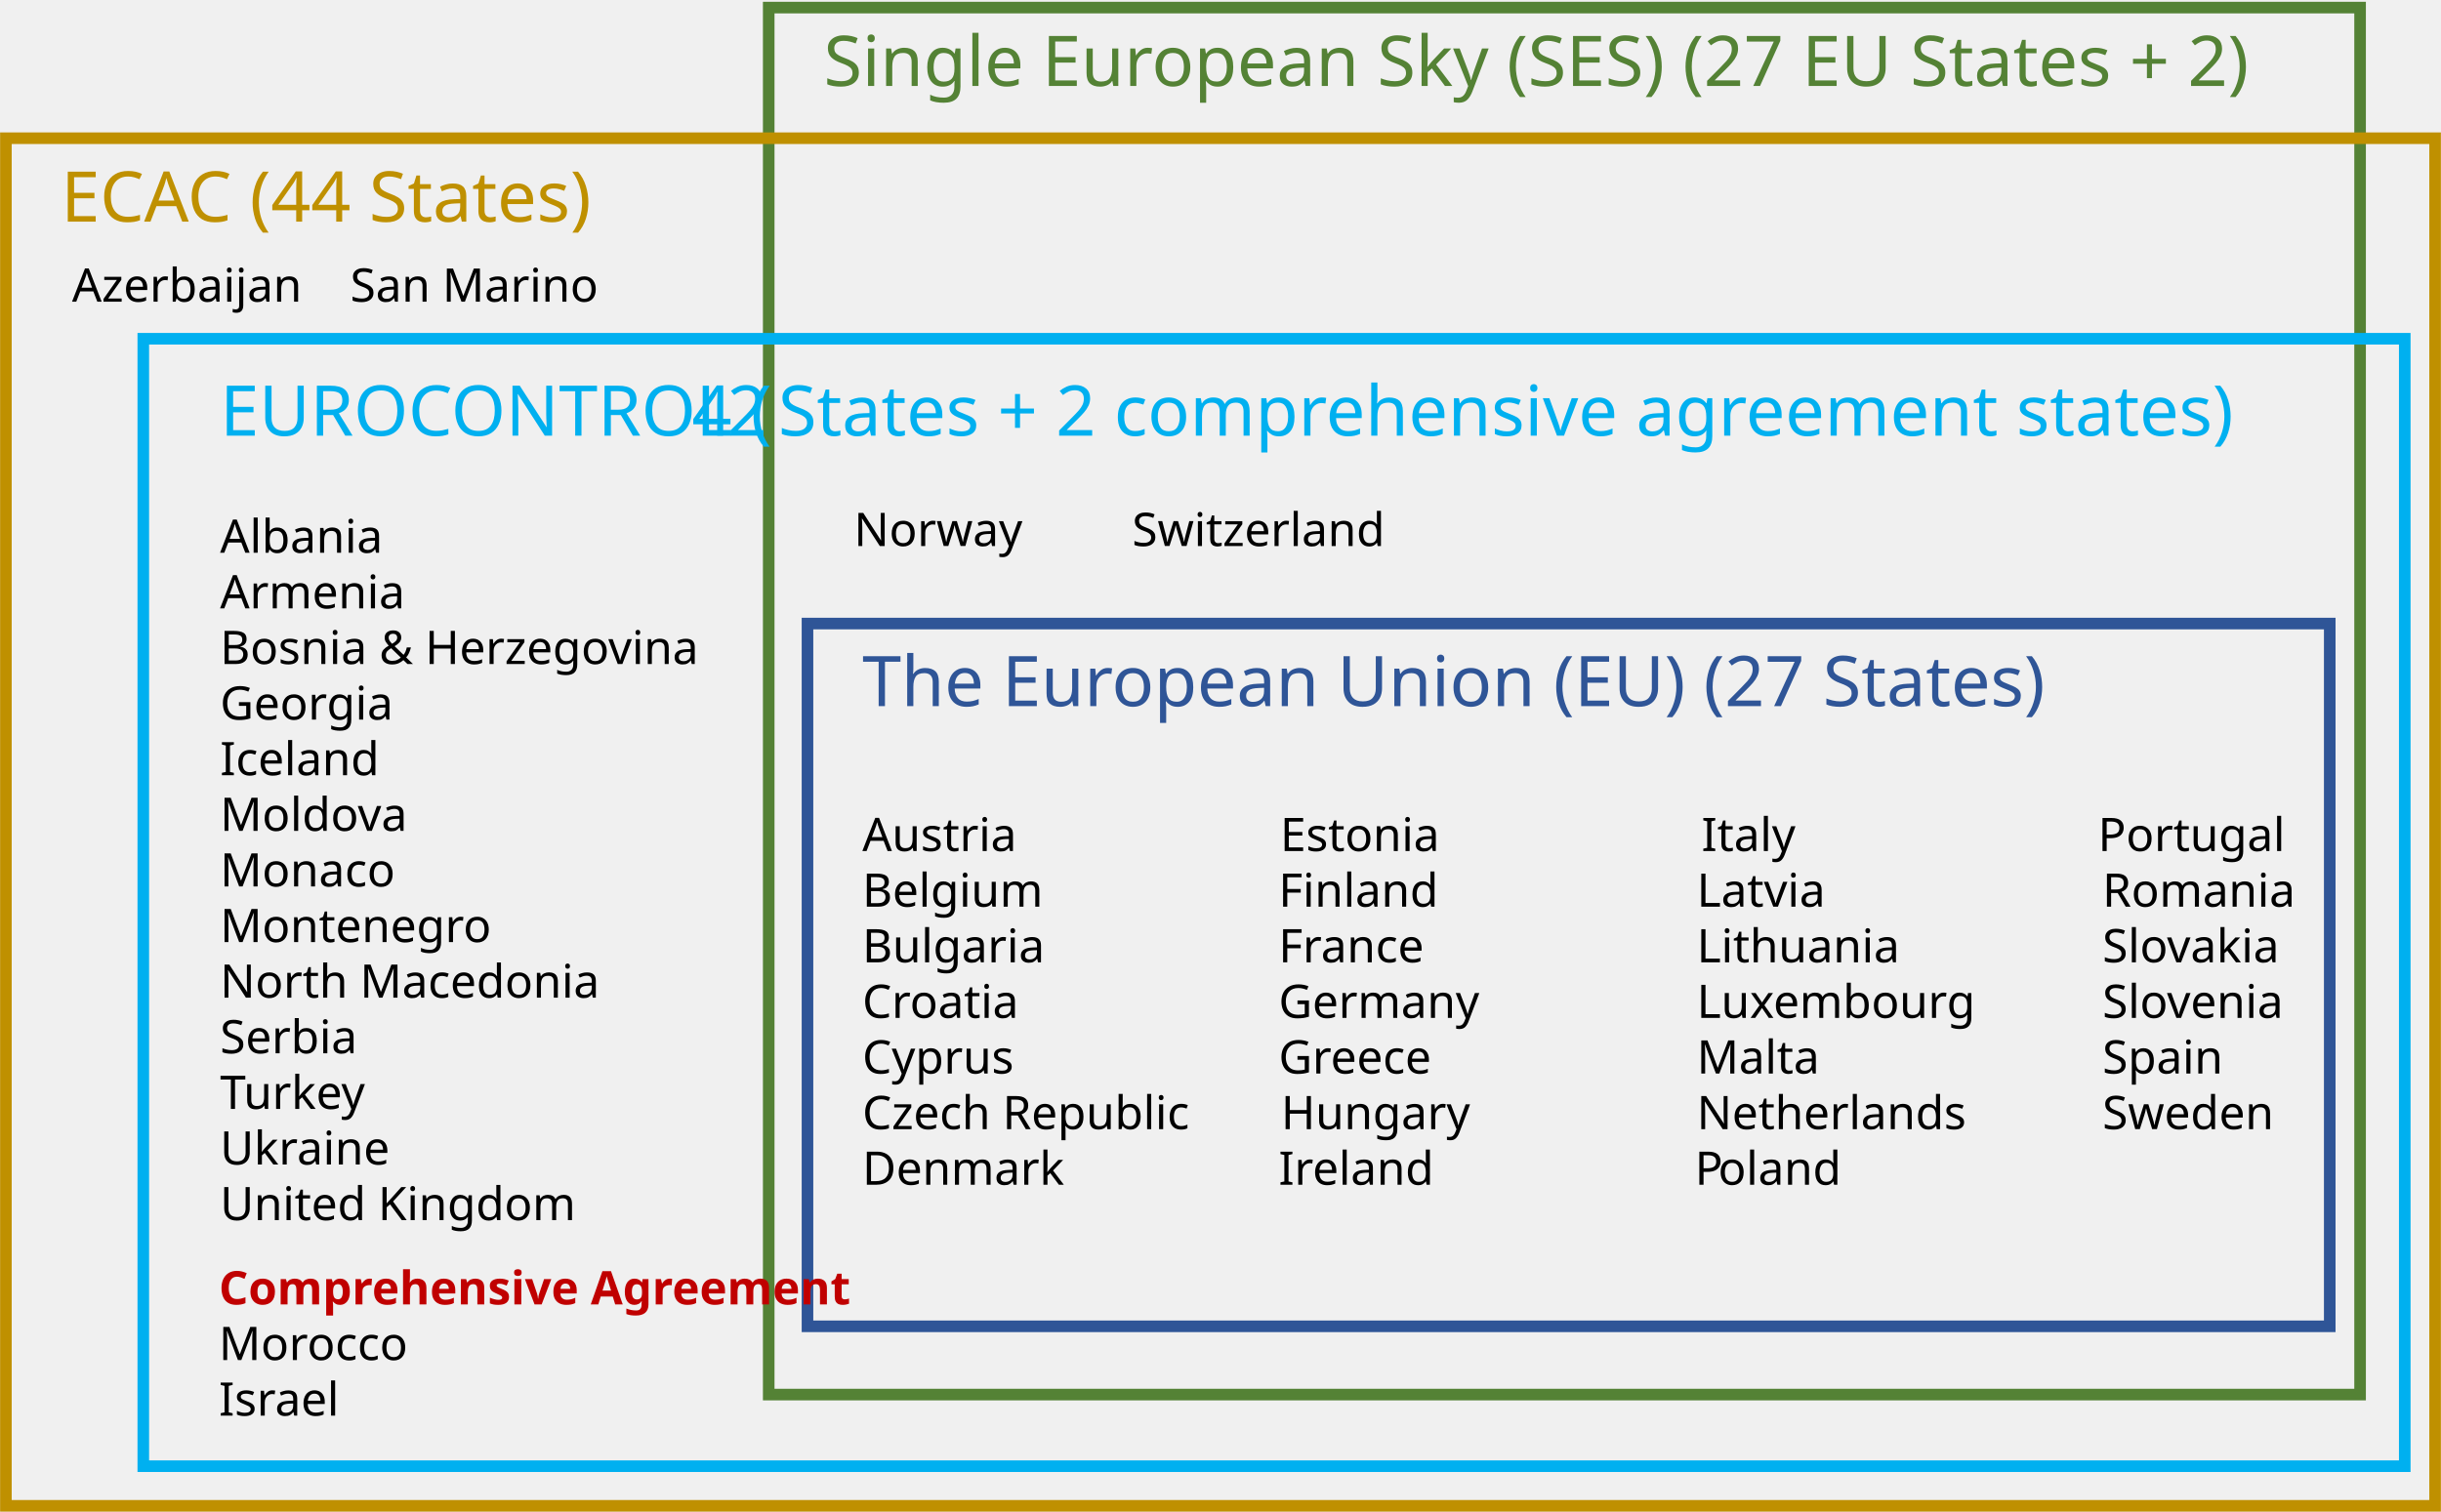
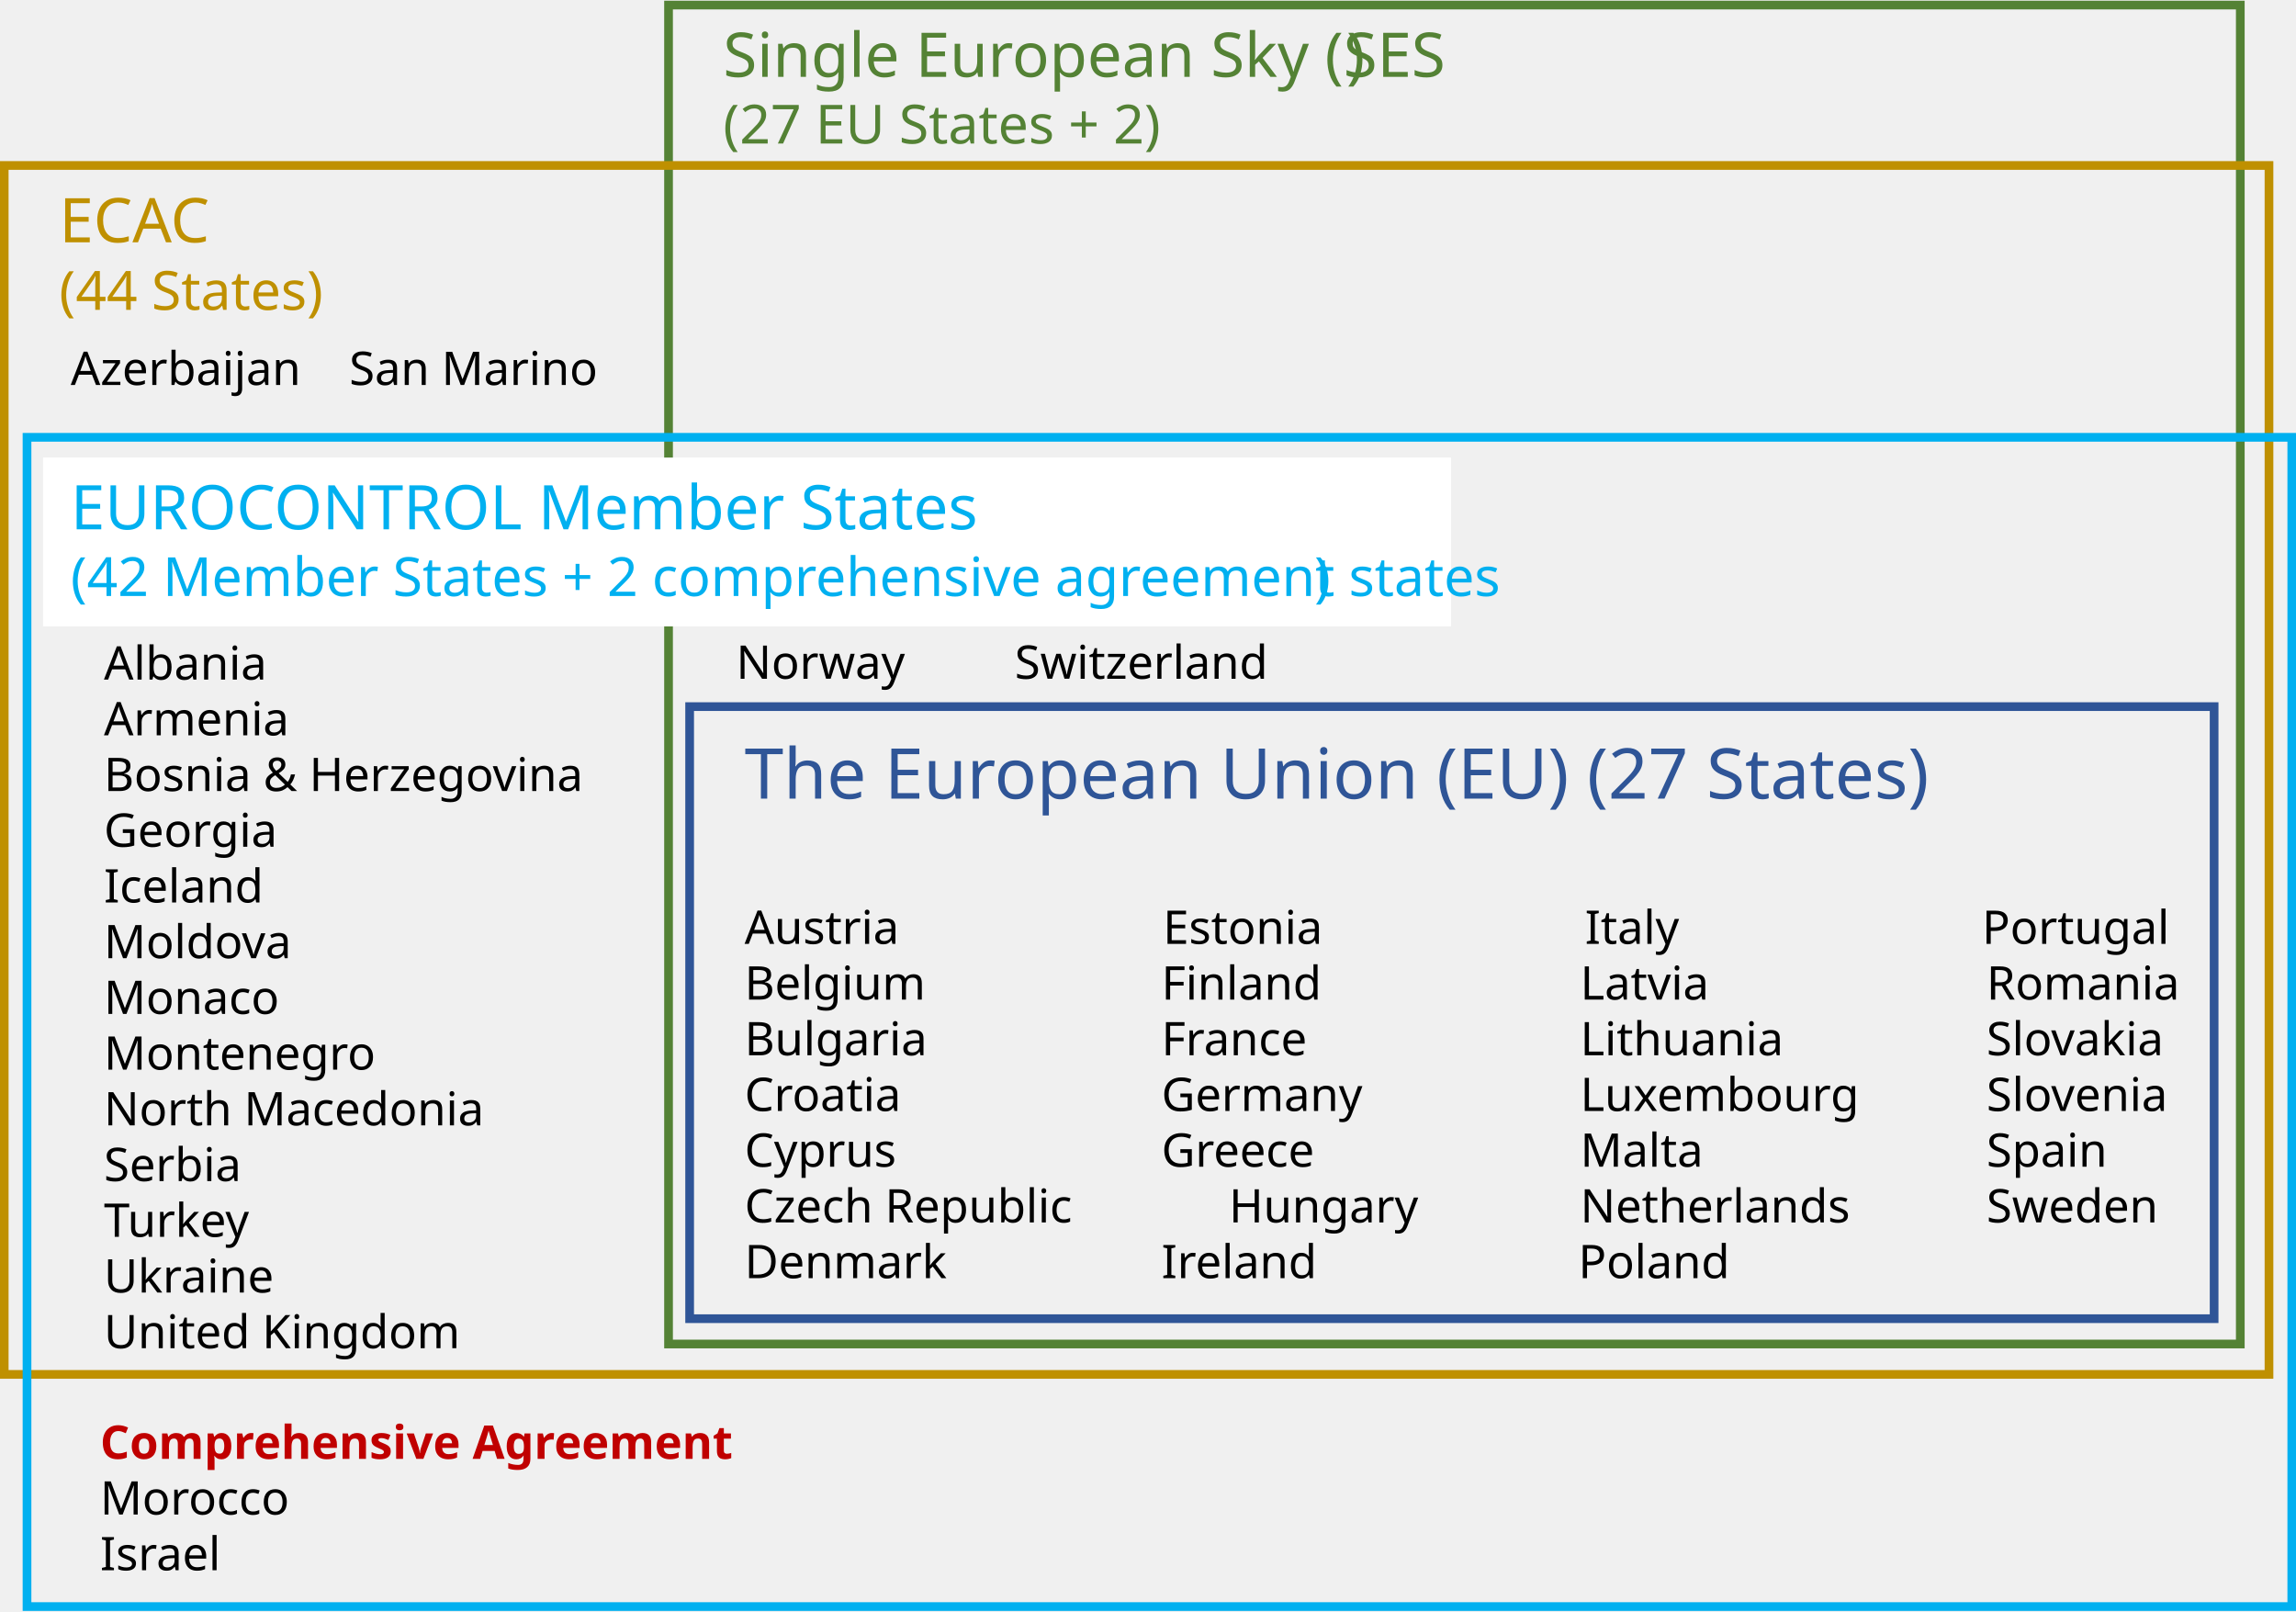
- <svg xmlns="http://www.w3.org/2000/svg" width="2896" height="1794" xml:space="preserve" overflow="hidden">
-   <g transform="translate(-774 -247)">
-     <rect x="1686" y="256" width="1888" height="1646" stroke="#548235" stroke-width="13.75" stroke-miterlimit="8" fill="none" />
-     <text fill="#548235" font-family="Calibri,Calibri_MSFontService,sans-serif" font-weight="400" font-size="83" transform="matrix(1 0 0 1 1751.24 349)">Single European Sky (SES) (27 EU States + 2)</text>
-     <rect x="781" y="411" width="2882" height="1623" stroke="#BF9000" stroke-width="13.75" stroke-miterlimit="8" fill="none" />
-     <text fill="#BF9000" font-family="Calibri,Calibri_MSFontService,sans-serif" font-weight="400" font-size="83" transform="matrix(1 0 0 1 846.376 510)">ECAC (44 States)</text>
-     <rect x="944" y="649" width="2683" height="1338" stroke="#00B0F0" stroke-width="13.75" stroke-miterlimit="8" fill="none" />
-     <text fill="#00B0F0" font-family="Calibri,Calibri_MSFontService,sans-serif" font-weight="400" font-size="83" transform="matrix(1 0 0 1 1035.08 764)">EUROCONTROL (</text>
-     <text fill="#00B0F0" font-family="Calibri,Calibri_MSFontService,sans-serif" font-weight="400" font-size="83" transform="matrix(1 0 0 1 1594.77 764)">4</text>
-     <text fill="#00B0F0" font-family="Calibri,Calibri_MSFontService,sans-serif" font-weight="400" font-size="83" transform="matrix(1 0 0 1 1636.6 764)">2</text>
-     <text fill="#00B0F0" font-family="Calibri,Calibri_MSFontService,sans-serif" font-weight="400" font-size="83" transform="matrix(1 0 0 1 1697.33 764)">States + 2 comprehensive agreement states)</text>
-     <text font-family="Calibri,Calibri_MSFontService,sans-serif" font-weight="400" font-size="55" transform="matrix(1 0 0 1 1035.08 903)">Albania</text>
-     <text font-family="Calibri,Calibri_MSFontService,sans-serif" font-weight="400" font-size="55" transform="matrix(1 0 0 1 1035.08 969)">Armenia</text>
-     <text font-family="Calibri,Calibri_MSFontService,sans-serif" font-weight="400" font-size="55" transform="matrix(1 0 0 1 1035.08 1035)">Bosnia &amp; Herzegovina</text>
-     <text font-family="Calibri,Calibri_MSFontService,sans-serif" font-weight="400" font-size="55" transform="matrix(1 0 0 1 1035.08 1101)">Georgia</text>
-     <text font-family="Calibri,Calibri_MSFontService,sans-serif" font-weight="400" font-size="55" transform="matrix(1 0 0 1 1035.08 1167)">Iceland</text>
-     <text font-family="Calibri,Calibri_MSFontService,sans-serif" font-weight="400" font-size="55" transform="matrix(1 0 0 1 1035.08 1233)">Moldova</text>
-     <text font-family="Calibri,Calibri_MSFontService,sans-serif" font-weight="400" font-size="55" transform="matrix(1 0 0 1 1035.08 1299)">Monaco</text>
-     <text font-family="Calibri,Calibri_MSFontService,sans-serif" font-weight="400" font-size="55" transform="matrix(1 0 0 1 1035.08 1365)">Montenegro</text>
-     <text font-family="Calibri,Calibri_MSFontService,sans-serif" font-weight="400" font-size="55" transform="matrix(1 0 0 1 1035.08 1431)">North Macedonia</text>
-     <text font-family="Calibri,Calibri_MSFontService,sans-serif" font-weight="400" font-size="55" transform="matrix(1 0 0 1 1035.08 1497)">Serbia</text>
-     <text font-family="Calibri,Calibri_MSFontService,sans-serif" font-weight="400" font-size="55" transform="matrix(1 0 0 1 1035.08 1563)">Turkey</text>
-     <text font-family="Calibri,Calibri_MSFontService,sans-serif" font-weight="400" font-size="55" transform="matrix(1 0 0 1 1035.08 1629)">Ukraine</text>
-     <text font-family="Calibri,Calibri_MSFontService,sans-serif" font-weight="400" font-size="55" transform="matrix(1 0 0 1 1035.08 1695)">United Kingdom</text>
-     <rect x="1732" y="987" width="1806" height="834" stroke="#2F5597" stroke-width="13.75" stroke-miterlimit="8" fill="none" />
-     <text fill="#2F5597" font-family="Calibri,Calibri_MSFontService,sans-serif" font-weight="400" font-size="83" transform="matrix(1 0 0 1 1797.09 1085)">The European Union (EU) (27 States)</text>
-     <text font-family="Calibri,Calibri_MSFontService,sans-serif" font-weight="400" font-size="55" transform="matrix(1 0 0 1 1797.09 1257)">Austria </text>
-     <text font-family="Calibri,Calibri_MSFontService,sans-serif" font-weight="400" font-size="55" transform="matrix(1 0 0 1 2292.78 1257)">Estonia</text>
-     <text font-family="Calibri,Calibri_MSFontService,sans-serif" font-weight="400" font-size="55" transform="matrix(1 0 0 1 2792.59 1257)">Italy</text>
-     <text font-family="Calibri,Calibri_MSFontService,sans-serif" font-weight="400" font-size="55" transform="matrix(1 0 0 1 3263.07 1257)">Portugal</text>
-     <text font-family="Calibri,Calibri_MSFontService,sans-serif" font-weight="400" font-size="55" transform="matrix(1 0 0 1 1797.09 1323)">Belgium </text>
-     <text font-family="Calibri,Calibri_MSFontService,sans-serif" font-weight="400" font-size="55" transform="matrix(1 0 0 1 2290.94 1323)">Finland</text>
-     <text font-family="Calibri,Calibri_MSFontService,sans-serif" font-weight="400" font-size="55" transform="matrix(1 0 0 1 2787.09 1323)">Latvia</text>
-     <text font-family="Calibri,Calibri_MSFontService,sans-serif" font-weight="400" font-size="55" transform="matrix(1 0 0 1 3268.34 1323)">Romania</text>
-     <text font-family="Calibri,Calibri_MSFontService,sans-serif" font-weight="400" font-size="55" transform="matrix(1 0 0 1 1797.09 1389)">Bulgaria </text>
-     <text font-family="Calibri,Calibri_MSFontService,sans-serif" font-weight="400" font-size="55" transform="matrix(1 0 0 1 2290.94 1389)">France</text>
-     <text font-family="Calibri,Calibri_MSFontService,sans-serif" font-weight="400" font-size="55" transform="matrix(1 0 0 1 2787.09 1389)">Lithuania</text>
-     <text font-family="Calibri,Calibri_MSFontService,sans-serif" font-weight="400" font-size="55" transform="matrix(1 0 0 1 3268.34 1389)">Slovakia</text>
-     <text font-family="Calibri,Calibri_MSFontService,sans-serif" font-weight="400" font-size="55" transform="matrix(1 0 0 1 1797.09 1455)">Croatia </text>
-     <text font-family="Calibri,Calibri_MSFontService,sans-serif" font-weight="400" font-size="55" transform="matrix(1 0 0 1 2290.94 1455)">Germany</text>
-     <text font-family="Calibri,Calibri_MSFontService,sans-serif" font-weight="400" font-size="55" transform="matrix(1 0 0 1 2787.09 1455)">Luxembourg</text>
-     <text font-family="Calibri,Calibri_MSFontService,sans-serif" font-weight="400" font-size="55" transform="matrix(1 0 0 1 3268.34 1455)">Slovenia</text>
-     <text font-family="Calibri,Calibri_MSFontService,sans-serif" font-weight="400" font-size="55" transform="matrix(1 0 0 1 1797.09 1521)">Cyprus</text>
-     <text font-family="Calibri,Calibri_MSFontService,sans-serif" font-weight="400" font-size="55" transform="matrix(1 0 0 1 2290.94 1521)">Greece</text>
-     <text font-family="Calibri,Calibri_MSFontService,sans-serif" font-weight="400" font-size="55" transform="matrix(1 0 0 1 2787.09 1521)">Malta</text>
-     <text font-family="Calibri,Calibri_MSFontService,sans-serif" font-weight="400" font-size="55" transform="matrix(1 0 0 1 3268.34 1521)">Spain</text>
-     <text font-family="Calibri,Calibri_MSFontService,sans-serif" font-weight="400" font-size="55" transform="matrix(1 0 0 1 1797.09 1587)">Czech Republic             </text>
-     <text font-family="Calibri,Calibri_MSFontService,sans-serif" font-weight="400" font-size="55" transform="matrix(1 0 0 1 2293.9 1587)">Hungary</text>
-     <text font-family="Calibri,Calibri_MSFontService,sans-serif" font-weight="400" font-size="55" transform="matrix(1 0 0 1 2787.09 1587)">Netherlands</text>
-     <text font-family="Calibri,Calibri_MSFontService,sans-serif" font-weight="400" font-size="55" transform="matrix(1 0 0 1 3268.34 1587)">Sweden</text>
-     <text font-family="Calibri,Calibri_MSFontService,sans-serif" font-weight="400" font-size="55" transform="matrix(1 0 0 1 1797.09 1653)">Denmark</text>
-     <text font-family="Calibri,Calibri_MSFontService,sans-serif" font-weight="400" font-size="55" transform="matrix(1 0 0 1 2290.94 1653)">Ireland</text>
-     <text font-family="Calibri,Calibri_MSFontService,sans-serif" font-weight="400" font-size="55" transform="matrix(1 0 0 1 2784.8 1653)">P</text>
-     <text font-family="Calibri,Calibri_MSFontService,sans-serif" font-weight="400" font-size="55" transform="matrix(1 0 0 1 2812.34 1653)">oland</text>
-     <text fill="#C00000" font-family="Calibri,Calibri_MSFontService,sans-serif" font-weight="700" font-size="55" transform="matrix(1 0 0 1 1033.6 1795)">Comprehensive Agreement</text>
-     <text font-family="Calibri,Calibri_MSFontService,sans-serif" font-weight="400" font-size="55" transform="matrix(1 0 0 1 1033.6 1861)">Morocco</text>
-     <text font-family="Calibri,Calibri_MSFontService,sans-serif" font-weight="400" font-size="55" transform="matrix(1 0 0 1 1033.6 1927)">Israel</text>
-     <text font-family="Calibri,Calibri_MSFontService,sans-serif" font-weight="400" font-size="55" transform="matrix(1 0 0 1 1787.1 895)">Norway</text>
-     <text font-family="Calibri,Calibri_MSFontService,sans-serif" font-weight="400" font-size="55" transform="matrix(1 0 0 1 2117.1 895)">Switzerland</text>
-     <text font-family="Calibri,Calibri_MSFontService,sans-serif" font-weight="400" font-size="55" transform="matrix(1 0 0 1 859.486 605)">Azerbaijan</text>
-     <text font-family="Calibri,Calibri_MSFontService,sans-serif" font-weight="400" font-size="55" transform="matrix(1 0 0 1 1189.49 605)">San Marino</text>
+ <svg xmlns="http://www.w3.org/2000/svg" width="2720" height="1909" xml:space="preserve" overflow="hidden">
+   <g transform="translate(-915 -188)">
+     <rect x="1707" y="194" width="1862" height="1586" stroke="#548235" stroke-width="10.312" stroke-miterlimit="8" fill="none" />
+     <text fill="#548235" font-family="Calibri,Calibri_MSFontService,sans-serif" font-weight="400" font-size="73" transform="matrix(1 0 0 1 1771.72 279)">Single European Sky (SES</text>
+     <text fill="#548235" font-family="Calibri,Calibri_MSFontService,sans-serif" font-weight="400" font-size="73" transform="matrix(1 0 0 1 2510.02 279)">)</text>
+     <text fill="#548235" font-family="Calibri,Calibri_MSFontService,sans-serif" font-weight="400" font-size="64" transform="matrix(1 0 0 1 1771.72 358)">(</text>
+     <text fill="#548235" font-family="Calibri,Calibri_MSFontService,sans-serif" font-weight="400" font-size="64" transform="matrix(1 0 0 1 1791.2 358)">27 EU States + 2)</text>
+     <rect x="920" y="384" width="2683" height="1432" stroke="#BF9000" stroke-width="10.312" stroke-miterlimit="8" fill="none" />
+     <text fill="#BF9000" font-family="Calibri,Calibri_MSFontService,sans-serif" font-weight="400" font-size="73" transform="matrix(1 0 0 1 985.143 475)">ECAC</text>
+     <text fill="#BF9000" font-family="Calibri,Calibri_MSFontService,sans-serif" font-weight="400" font-size="64" transform="matrix(1 0 0 1 985.143 555)">(</text>
+     <text fill="#BF9000" font-family="Calibri,Calibri_MSFontService,sans-serif" font-weight="400" font-size="64" transform="matrix(1 0 0 1 1004.62 555)">44 States)</text>
+     <rect x="947" y="706" width="2683" height="1385" stroke="#00B0F0" stroke-width="10.312" stroke-miterlimit="8" fill="none" />
+     <text font-family="Calibri,Calibri_MSFontService,sans-serif" font-weight="400" font-size="55" transform="matrix(1 0 0 1 1038.11 993)">Albania</text>
+     <text font-family="Calibri,Calibri_MSFontService,sans-serif" font-weight="400" font-size="55" transform="matrix(1 0 0 1 1038.11 1059)">Armenia</text>
+     <text font-family="Calibri,Calibri_MSFontService,sans-serif" font-weight="400" font-size="55" transform="matrix(1 0 0 1 1038.11 1125)">Bosnia &amp; Herzegovina</text>
+     <text font-family="Calibri,Calibri_MSFontService,sans-serif" font-weight="400" font-size="55" transform="matrix(1 0 0 1 1038.11 1191)">Georgia</text>
+     <text font-family="Calibri,Calibri_MSFontService,sans-serif" font-weight="400" font-size="55" transform="matrix(1 0 0 1 1038.11 1257)">Iceland</text>
+     <text font-family="Calibri,Calibri_MSFontService,sans-serif" font-weight="400" font-size="55" transform="matrix(1 0 0 1 1038.11 1323)">Moldova</text>
+     <text font-family="Calibri,Calibri_MSFontService,sans-serif" font-weight="400" font-size="55" transform="matrix(1 0 0 1 1038.11 1389)">Monaco</text>
+     <text font-family="Calibri,Calibri_MSFontService,sans-serif" font-weight="400" font-size="55" transform="matrix(1 0 0 1 1038.11 1455)">Montenegro</text>
+     <text font-family="Calibri,Calibri_MSFontService,sans-serif" font-weight="400" font-size="55" transform="matrix(1 0 0 1 1038.11 1521)">North Macedonia</text>
+     <text font-family="Calibri,Calibri_MSFontService,sans-serif" font-weight="400" font-size="55" transform="matrix(1 0 0 1 1038.11 1587)">Serbia</text>
+     <text font-family="Calibri,Calibri_MSFontService,sans-serif" font-weight="400" font-size="55" transform="matrix(1 0 0 1 1038.11 1653)">Turkey</text>
+     <text font-family="Calibri,Calibri_MSFontService,sans-serif" font-weight="400" font-size="55" transform="matrix(1 0 0 1 1038.11 1719)">Ukraine</text>
+     <text font-family="Calibri,Calibri_MSFontService,sans-serif" font-weight="400" font-size="55" transform="matrix(1 0 0 1 1038.11 1785)">United Kingdom</text>
+     <rect x="1732" y="1025" width="1806" height="725" stroke="#2F5597" stroke-width="10.312" stroke-miterlimit="8" fill="none" />
+     <text fill="#2F5597" font-family="Calibri,Calibri_MSFontService,sans-serif" font-weight="400" font-size="83" transform="matrix(1 0 0 1 1797.09 1134)">The European Union (EU) (27 States)</text>
+     <text font-family="Calibri,Calibri_MSFontService,sans-serif" font-weight="400" font-size="55" transform="matrix(1 0 0 1 1797.09 1306)">Austria </text>
+     <text font-family="Calibri,Calibri_MSFontService,sans-serif" font-weight="400" font-size="55" transform="matrix(1 0 0 1 2292.78 1306)">Estonia</text>
+     <text font-family="Calibri,Calibri_MSFontService,sans-serif" font-weight="400" font-size="55" transform="matrix(1 0 0 1 2792.59 1306)">Italy</text>
+     <text font-family="Calibri,Calibri_MSFontService,sans-serif" font-weight="400" font-size="55" transform="matrix(1 0 0 1 3263.07 1306)">Portugal</text>
+     <text font-family="Calibri,Calibri_MSFontService,sans-serif" font-weight="400" font-size="55" transform="matrix(1 0 0 1 1797.09 1372)">Belgium </text>
+     <text font-family="Calibri,Calibri_MSFontService,sans-serif" font-weight="400" font-size="55" transform="matrix(1 0 0 1 2290.94 1372)">Finland</text>
+     <text font-family="Calibri,Calibri_MSFontService,sans-serif" font-weight="400" font-size="55" transform="matrix(1 0 0 1 2787.09 1372)">Latvia</text>
+     <text font-family="Calibri,Calibri_MSFontService,sans-serif" font-weight="400" font-size="55" transform="matrix(1 0 0 1 3268.34 1372)">Romania</text>
+     <text font-family="Calibri,Calibri_MSFontService,sans-serif" font-weight="400" font-size="55" transform="matrix(1 0 0 1 1797.09 1438)">Bulgaria </text>
+     <text font-family="Calibri,Calibri_MSFontService,sans-serif" font-weight="400" font-size="55" transform="matrix(1 0 0 1 2290.94 1438)">France</text>
+     <text font-family="Calibri,Calibri_MSFontService,sans-serif" font-weight="400" font-size="55" transform="matrix(1 0 0 1 2787.09 1438)">Lithuania</text>
+     <text font-family="Calibri,Calibri_MSFontService,sans-serif" font-weight="400" font-size="55" transform="matrix(1 0 0 1 3268.34 1438)">Slovakia</text>
+     <text font-family="Calibri,Calibri_MSFontService,sans-serif" font-weight="400" font-size="55" transform="matrix(1 0 0 1 1797.09 1504)">Croatia </text>
+     <text font-family="Calibri,Calibri_MSFontService,sans-serif" font-weight="400" font-size="55" transform="matrix(1 0 0 1 2290.94 1504)">Germany</text>
+     <text font-family="Calibri,Calibri_MSFontService,sans-serif" font-weight="400" font-size="55" transform="matrix(1 0 0 1 2787.09 1504)">Luxembourg</text>
+     <text font-family="Calibri,Calibri_MSFontService,sans-serif" font-weight="400" font-size="55" transform="matrix(1 0 0 1 3268.34 1504)">Slovenia</text>
+     <text font-family="Calibri,Calibri_MSFontService,sans-serif" font-weight="400" font-size="55" transform="matrix(1 0 0 1 1797.09 1570)">Cyprus</text>
+     <text font-family="Calibri,Calibri_MSFontService,sans-serif" font-weight="400" font-size="55" transform="matrix(1 0 0 1 2290.94 1570)">Greece</text>
+     <text font-family="Calibri,Calibri_MSFontService,sans-serif" font-weight="400" font-size="55" transform="matrix(1 0 0 1 2787.09 1570)">Malta</text>
+     <text font-family="Calibri,Calibri_MSFontService,sans-serif" font-weight="400" font-size="55" transform="matrix(1 0 0 1 3268.34 1570)">Spain</text>
+     <text font-family="Calibri,Calibri_MSFontService,sans-serif" font-weight="400" font-size="55" transform="matrix(1 0 0 1 1797.09 1636)">Czech Republic             Hungary</text>
+     <text font-family="Calibri,Calibri_MSFontService,sans-serif" font-weight="400" font-size="55" transform="matrix(1 0 0 1 2787.09 1636)">Netherlands</text>
+     <text font-family="Calibri,Calibri_MSFontService,sans-serif" font-weight="400" font-size="55" transform="matrix(1 0 0 1 3268.34 1636)">Sweden</text>
+     <text font-family="Calibri,Calibri_MSFontService,sans-serif" font-weight="400" font-size="55" transform="matrix(1 0 0 1 1797.09 1702)">Denmark</text>
+     <text font-family="Calibri,Calibri_MSFontService,sans-serif" font-weight="400" font-size="55" transform="matrix(1 0 0 1 2290.94 1702)">Ireland</text>
+     <text font-family="Calibri,Calibri_MSFontService,sans-serif" font-weight="400" font-size="55" transform="matrix(1 0 0 1 2784.8 1702)">Poland</text>
+     <text fill="#C00000" font-family="Calibri,Calibri_MSFontService,sans-serif" font-weight="700" font-size="55" transform="matrix(1 0 0 1 1033.6 1916)">Comprehensive Agreement</text>
+     <text font-family="Calibri,Calibri_MSFontService,sans-serif" font-weight="400" font-size="55" transform="matrix(1 0 0 1 1033.6 1982)">Morocco</text>
+     <text font-family="Calibri,Calibri_MSFontService,sans-serif" font-weight="400" font-size="55" transform="matrix(1 0 0 1 1033.6 2048)">Israel</text>
+     <text font-family="Calibri,Calibri_MSFontService,sans-serif" font-weight="400" font-size="55" transform="matrix(1 0 0 1 1787.1 992)">Norway</text>
+     <text font-family="Calibri,Calibri_MSFontService,sans-serif" font-weight="400" font-size="55" transform="matrix(1 0 0 1 2117.1 992)">Switzerland</text>
+     <text font-family="Calibri,Calibri_MSFontService,sans-serif" font-weight="400" font-size="55" transform="matrix(1 0 0 1 998.752 644)">Azerbaijan</text>
+     <text font-family="Calibri,Calibri_MSFontService,sans-serif" font-weight="400" font-size="55" transform="matrix(1 0 0 1 1328.75 644)">San Marino</text>
+     <rect x="966" y="730" width="1668" height="200" fill="#FFFFFF" />
+     <text fill="#00B0F0" font-family="Calibri,Calibri_MSFontService,sans-serif" font-weight="400" font-size="73" transform="matrix(1 0 0 1 998.752 815)">EUROCONTROL Member States</text>
+     <text fill="#00B0F0" font-family="Calibri,Calibri_MSFontService,sans-serif" font-weight="400" font-size="64" transform="matrix(1 0 0 1 998.752 894)">(42 Member States + 2 comprehensive agreement states</text>
+     <text fill="#00B0F0" font-family="Calibri,Calibri_MSFontService,sans-serif" font-weight="400" font-size="64" transform="matrix(1 0 0 1 2472.04 894)">)</text>
  </g>
</svg>
